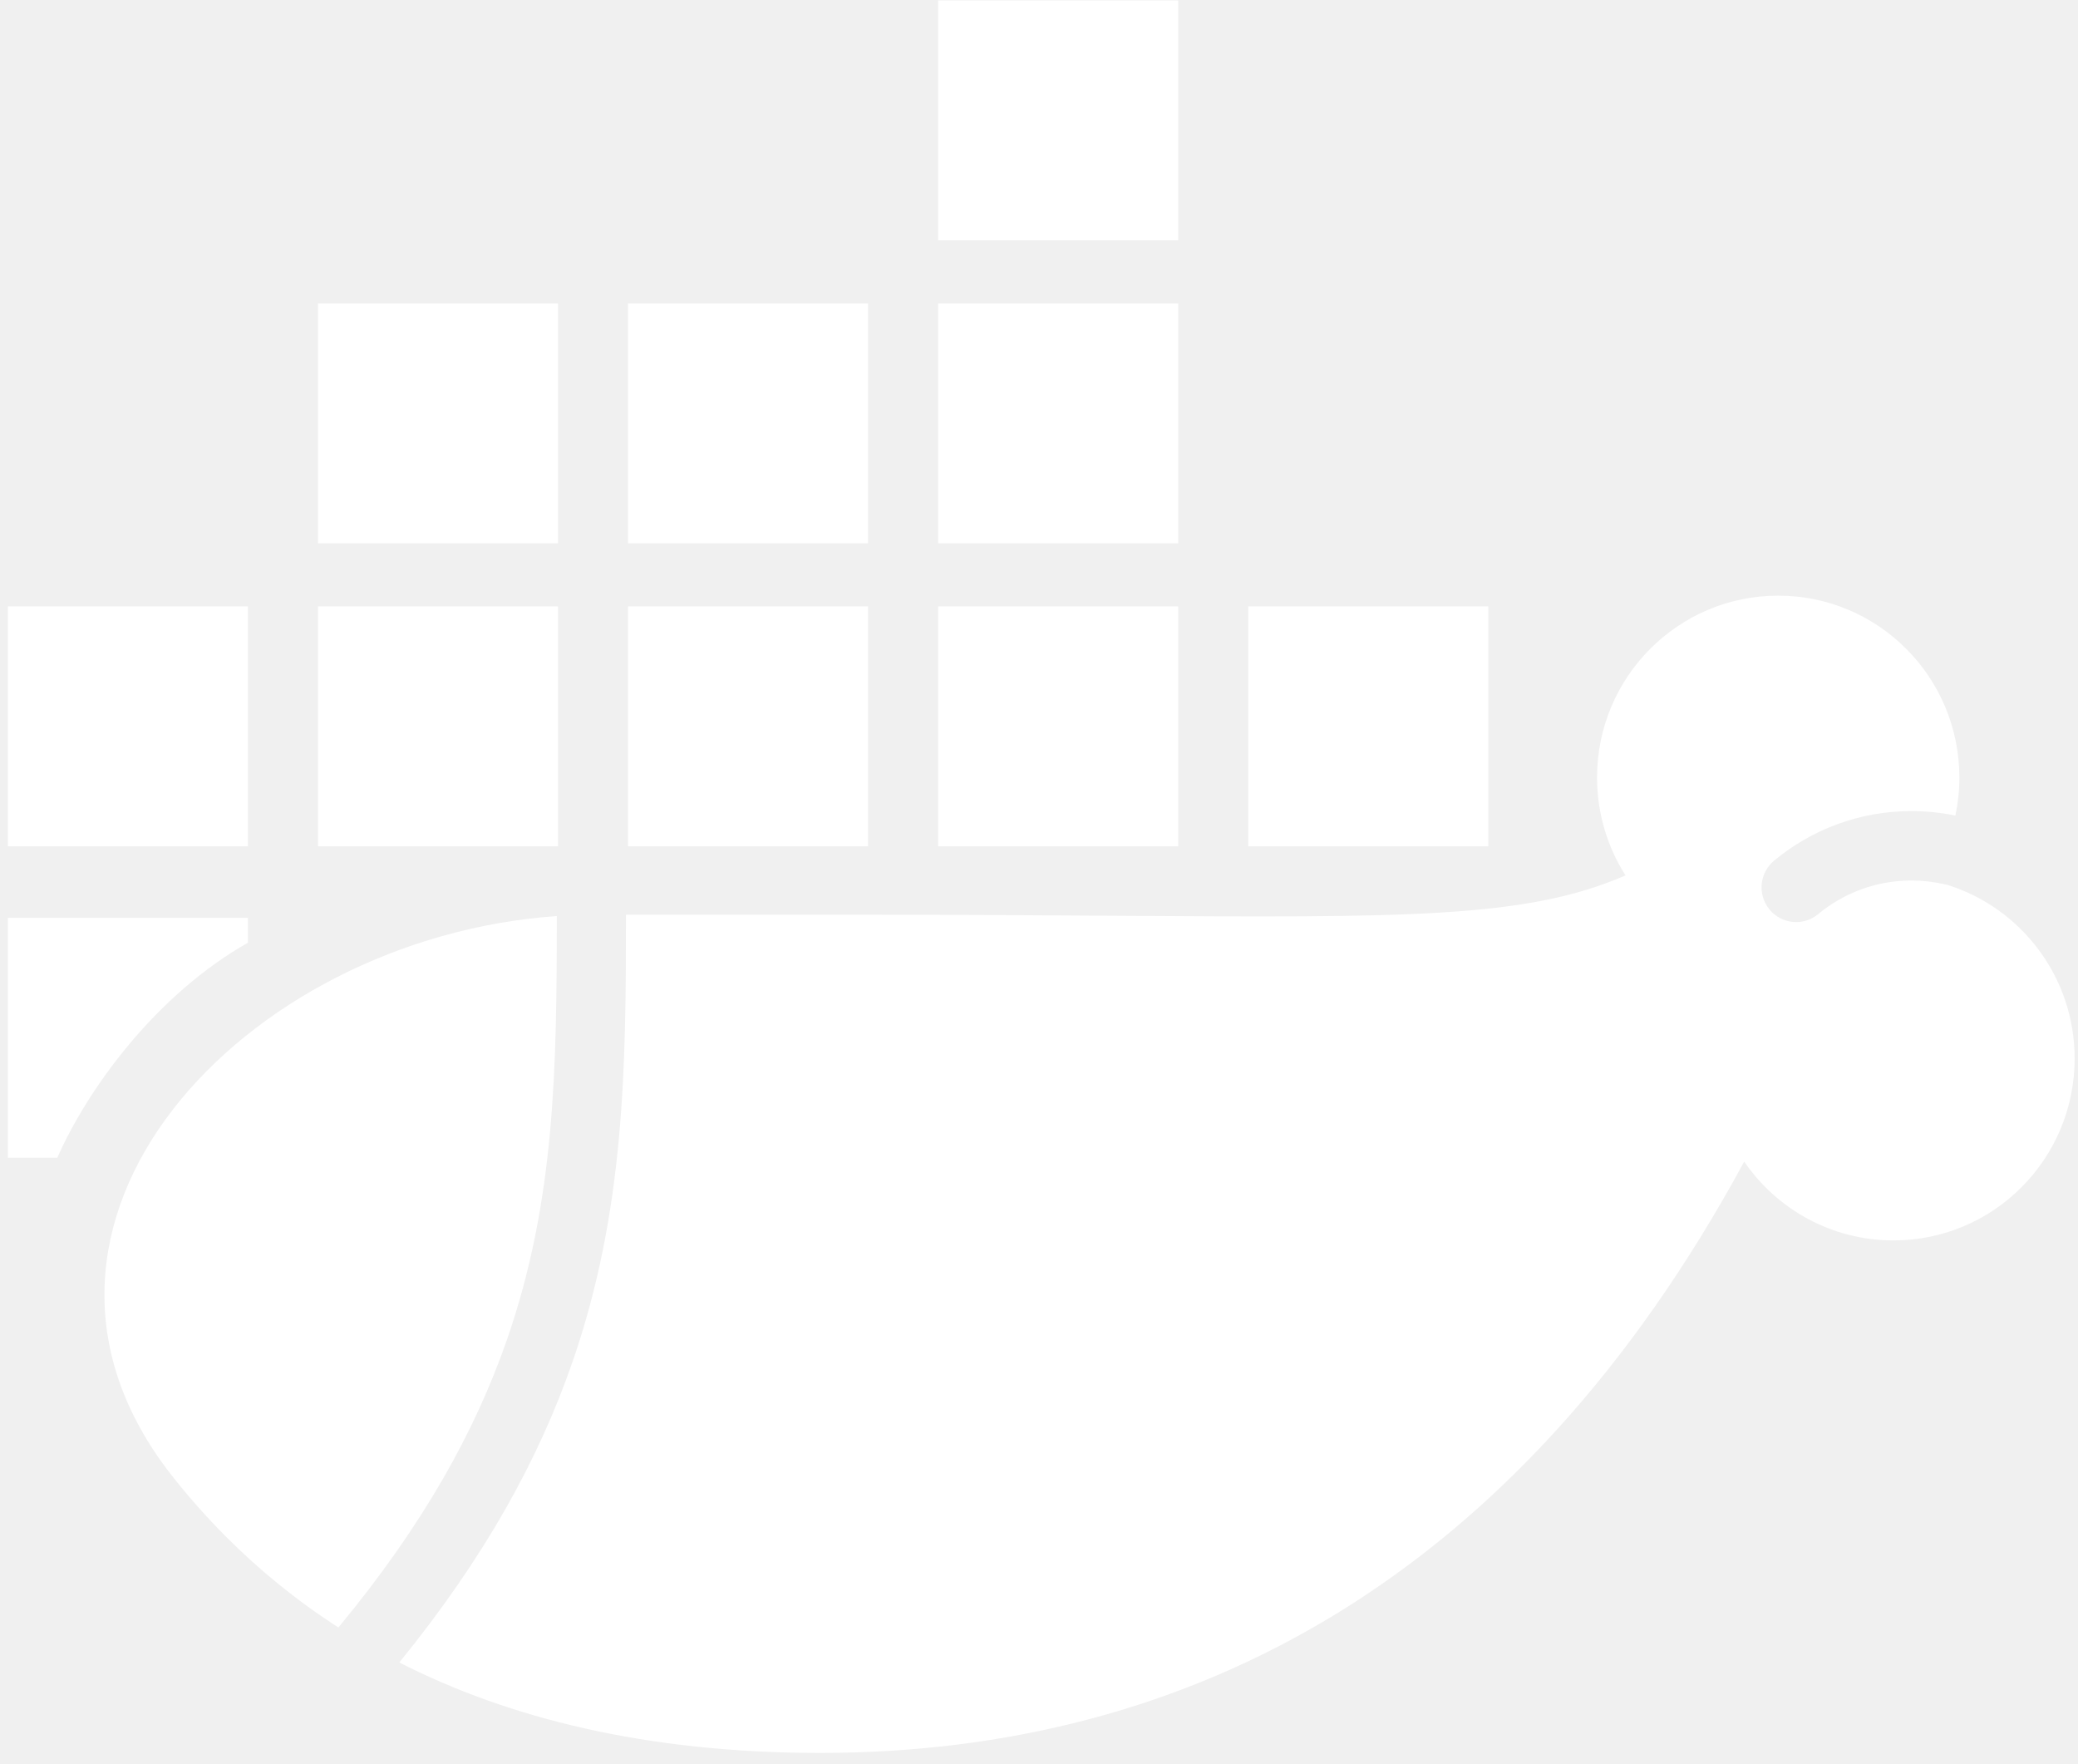
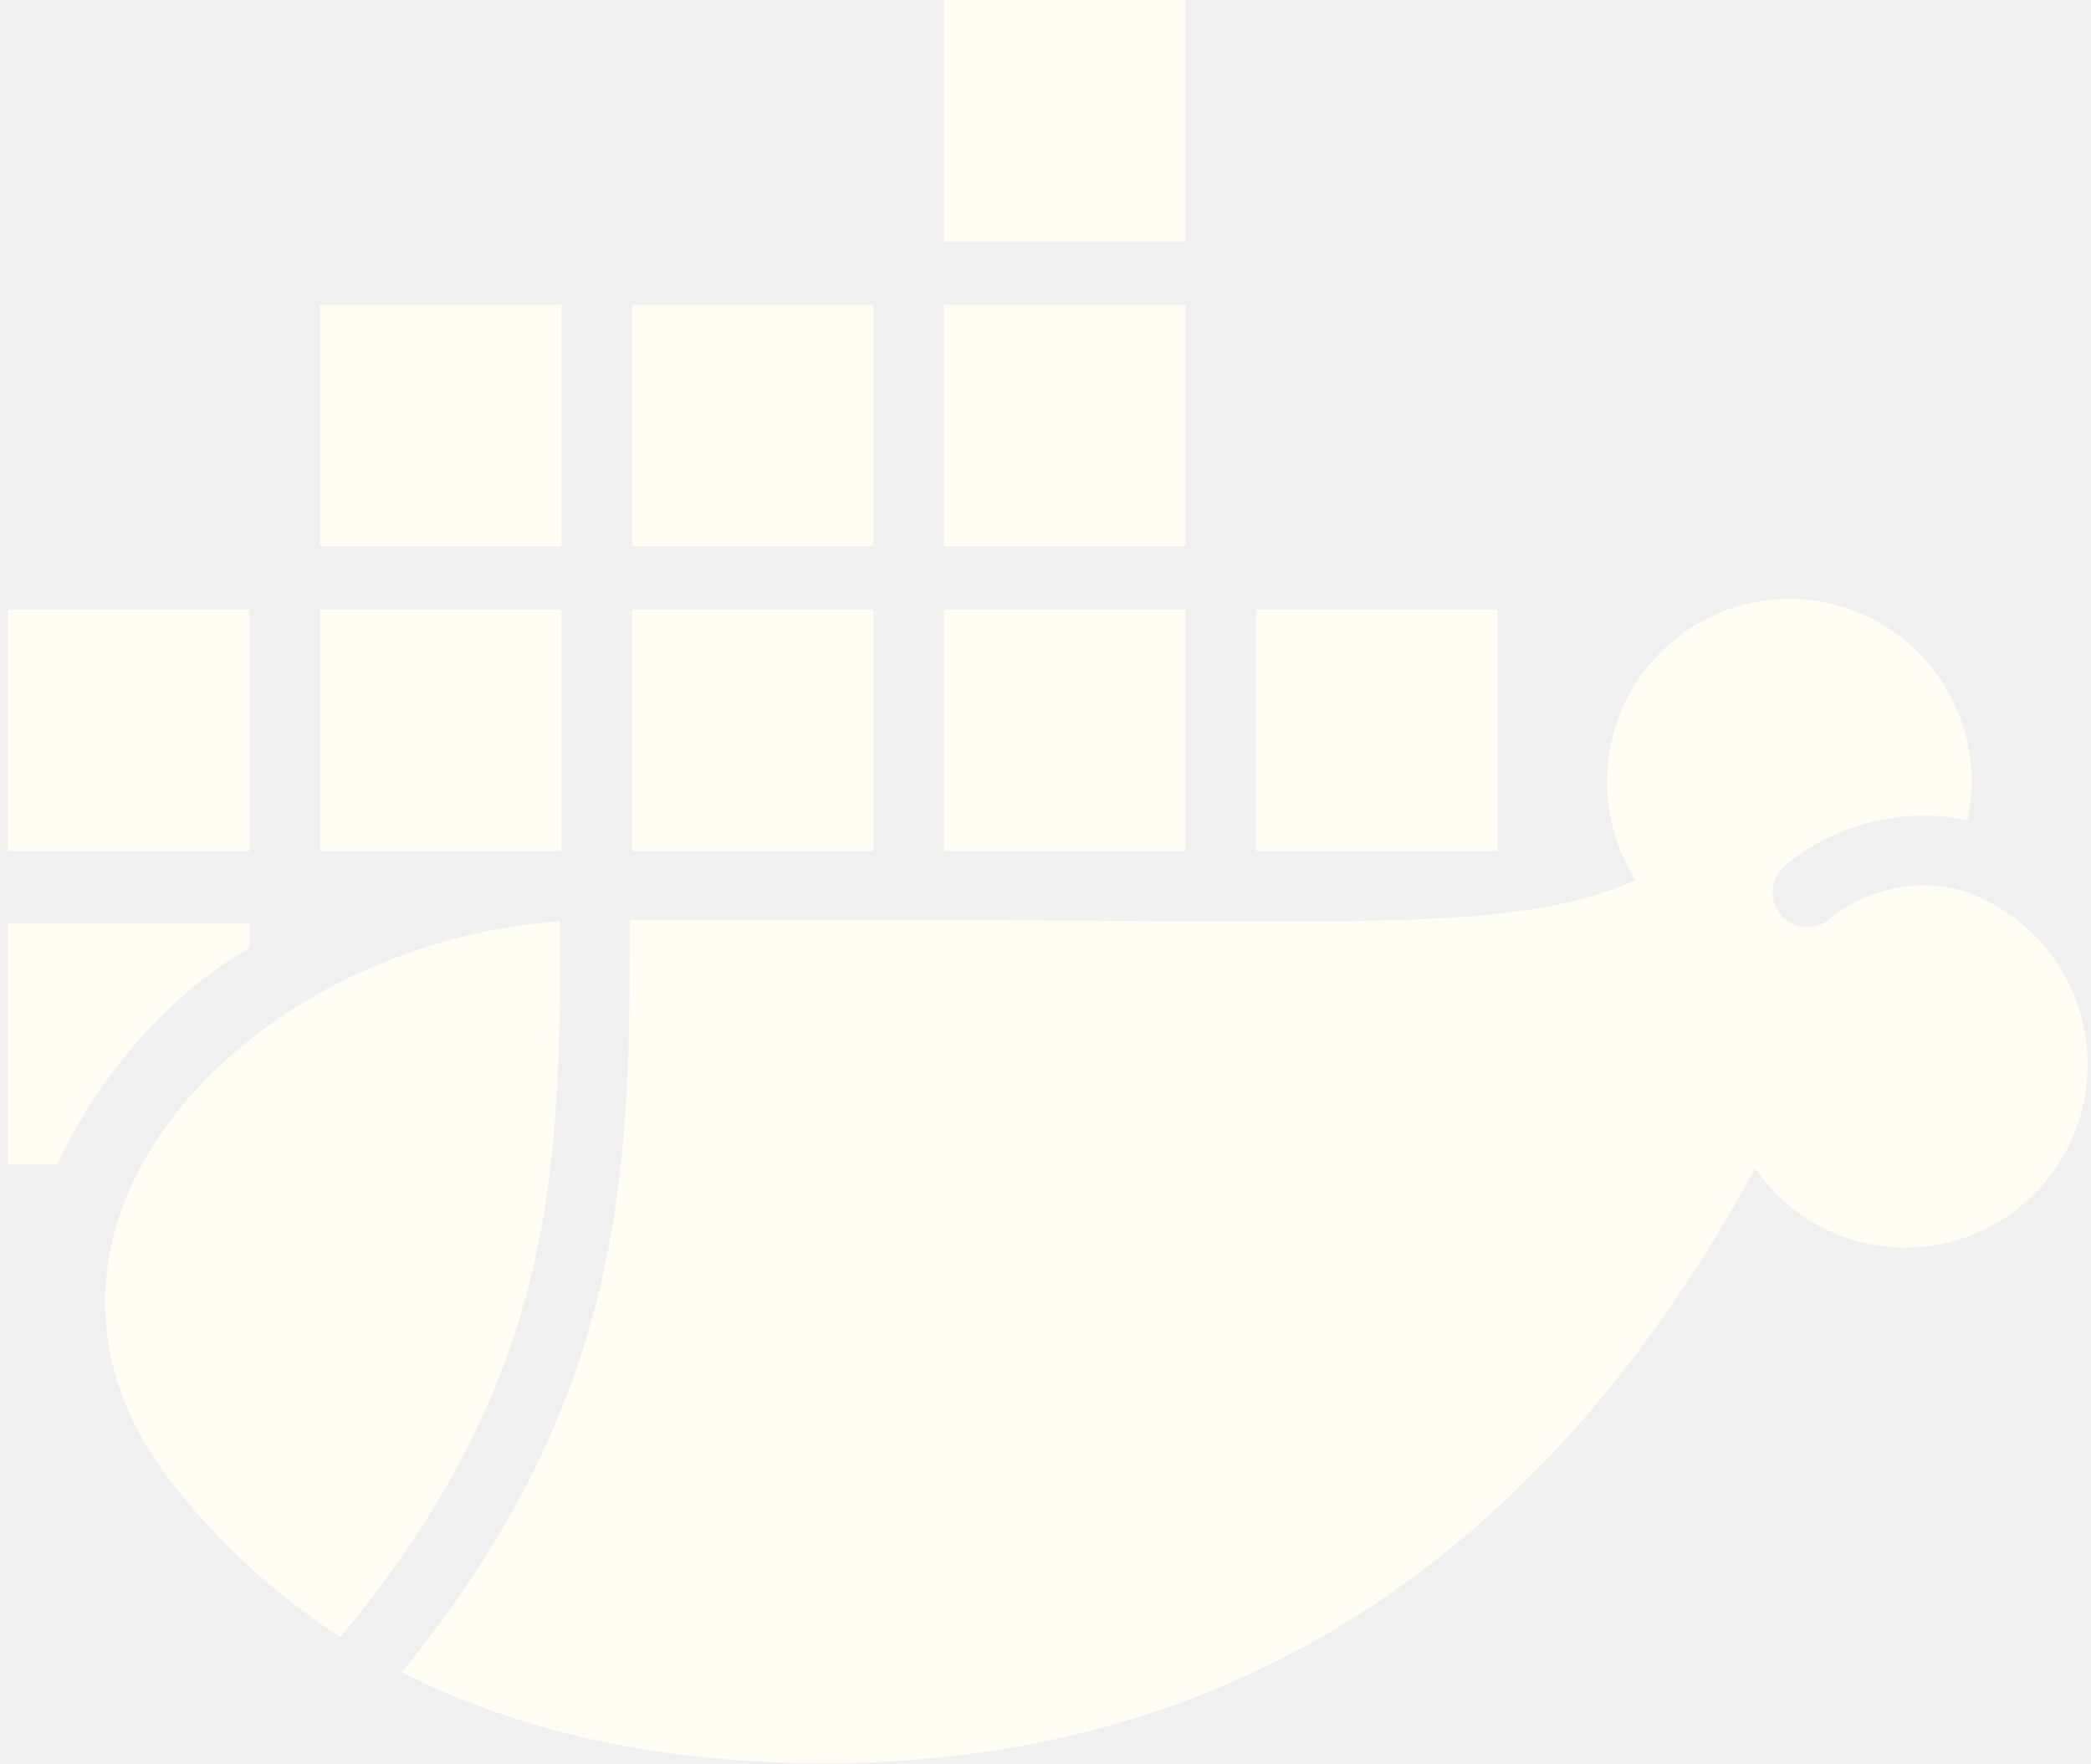
- <svg xmlns="http://www.w3.org/2000/svg" width="185" height="157" viewBox="0 0 185 157" fill="none">
-   <path d="M28.308 53.982H49.677V75.335H28.308V53.982Z" fill="white" />
-   <path d="M55.914 53.982H77.283V75.335H55.914V53.982Z" fill="white" />
-   <path d="M83.522 53.982H104.891V75.335H83.522V53.982Z" fill="white" />
-   <path d="M111.129 53.982H132.499V75.335H111.129V53.982Z" fill="white" />
-   <path d="M0.701 53.982H22.07V75.335H0.701V53.982Z" fill="white" />
-   <path d="M28.308 27.014H49.677V48.366H28.308V27.014Z" fill="white" />
-   <path d="M55.914 27.014H77.283V48.366H55.914V27.014Z" fill="white" />
-   <path d="M83.522 27.014H104.891V48.366H83.522V27.014Z" fill="white" />
-   <path d="M83.522 0.042H104.891V21.394H83.522V0.042Z" fill="white" />
-   <path d="M142.183 69.212C142.183 72.421 143.113 75.411 144.717 77.927C135.872 81.761 125.421 81.692 98.775 81.517C92.251 81.474 84.756 81.424 76.077 81.424H55.728C55.727 94.925 55.643 107.794 50.934 121.333C47.953 129.902 43.164 138.636 35.549 147.99C45.27 152.944 57.518 156.03 72.907 156.042C106.139 156.073 135.218 140.42 155.283 103.404C158.191 107.642 163.059 110.42 168.574 110.42C177.481 110.42 184.701 103.172 184.701 94.231C184.701 86.957 179.922 80.803 173.343 78.762C173.275 78.751 173.207 78.737 173.139 78.722C172.188 78.5 171.195 78.382 170.17 78.382C167.013 78.382 164.125 79.503 161.868 81.374C160.557 82.461 158.616 82.276 157.533 80.96C156.45 79.644 156.636 77.695 157.947 76.609C161.266 73.856 165.53 72.201 170.17 72.201C171.509 72.201 172.818 72.339 174.084 72.602C174.316 71.509 174.438 70.375 174.438 69.212C174.438 60.272 167.218 53.024 158.311 53.024C149.404 53.024 142.183 60.272 142.183 69.212Z" fill="white" />
-   <path d="M15.242 131.281C-2.197 108.973 21.6 83.511 49.57 81.546C49.566 95.073 49.431 106.901 45.12 119.295C42.331 127.315 37.747 135.681 30.127 144.875C26.387 142.467 23.087 139.761 20.179 136.85C18.39 135.06 16.747 133.203 15.242 131.281Z" fill="white" />
-   <path d="M22.07 81.708H0.701V103.061H5.1C7.879 96.784 13.952 88.522 22.07 83.918V81.708Z" fill="white" />
+ <svg xmlns="http://www.w3.org/2000/svg" width="185" height="156" viewBox="0 0 185 156" fill="none">
+   <path d="M28.308 53.939H49.677V75.292H28.308V53.939Z" fill="#FFFFF5" fill-opacity="0.86" />
+   <path d="M55.914 53.939H77.283V75.292H55.914V53.939Z" fill="#FFFFF5" fill-opacity="0.86" />
+   <path d="M83.522 53.939H104.891V75.292H83.522V53.939Z" fill="#FFFFF5" fill-opacity="0.86" />
+   <path d="M111.129 53.939H132.499V75.292H111.129V53.939Z" fill="#FFFFF5" fill-opacity="0.86" />
+   <path d="M0.701 53.939H22.07V75.292H0.701V53.939Z" fill="#FFFFF5" fill-opacity="0.86" />
+   <path d="M28.308 26.972H49.677V48.323H28.308V26.972Z" fill="#FFFFF5" fill-opacity="0.86" />
+   <path d="M55.914 26.972H77.283V48.323H55.914V26.972Z" fill="#FFFFF5" fill-opacity="0.86" />
+   <path d="M83.522 26.972H104.891V48.323H83.522V26.972Z" fill="#FFFFF5" fill-opacity="0.86" />
+   <path d="M83.522 0H104.891V21.351H83.522V0Z" fill="#FFFFF5" fill-opacity="0.86" />
+   <path d="M142.183 69.17C142.183 72.378 143.113 75.368 144.717 77.884C135.872 81.718 125.421 81.65 98.775 81.474C92.251 81.431 84.756 81.382 76.077 81.382H55.728C55.727 94.882 55.643 107.752 50.934 121.29C47.953 129.86 43.164 138.593 35.549 147.948C45.27 152.902 57.518 155.987 72.907 156C106.139 156.031 135.218 140.378 155.283 103.361C158.191 107.599 163.059 110.377 168.574 110.377C177.481 110.377 184.701 103.129 184.701 94.189C184.701 86.915 179.922 80.761 173.343 78.72C173.275 78.708 173.207 78.695 173.139 78.679C172.188 78.457 171.195 78.339 170.17 78.339C167.013 78.339 164.125 79.461 161.868 81.332C160.557 82.419 158.616 82.233 157.533 80.917C156.45 79.601 156.636 77.653 157.947 76.566C161.266 73.814 165.53 72.158 170.17 72.158C171.509 72.158 172.818 72.296 174.084 72.559C174.316 71.466 174.438 70.332 174.438 69.17C174.438 60.229 167.218 52.981 158.311 52.981C149.404 52.981 142.183 60.229 142.183 69.17Z" fill="#FFFFF5" fill-opacity="0.86" />
+   <path d="M15.242 131.239C-2.197 108.93 21.6 83.468 49.57 81.503C49.566 95.031 49.431 106.859 45.12 119.253C42.331 127.272 37.747 135.639 30.127 144.833C26.387 142.424 23.087 139.718 20.179 136.808C18.39 135.018 16.747 133.161 15.242 131.239Z" fill="#FFFFF5" fill-opacity="0.86" />
+   <path d="M22.07 81.666H0.701V103.019H5.1C7.879 96.741 13.952 88.48 22.07 83.876V81.666Z" fill="#FFFFF5" fill-opacity="0.86" />
</svg>
